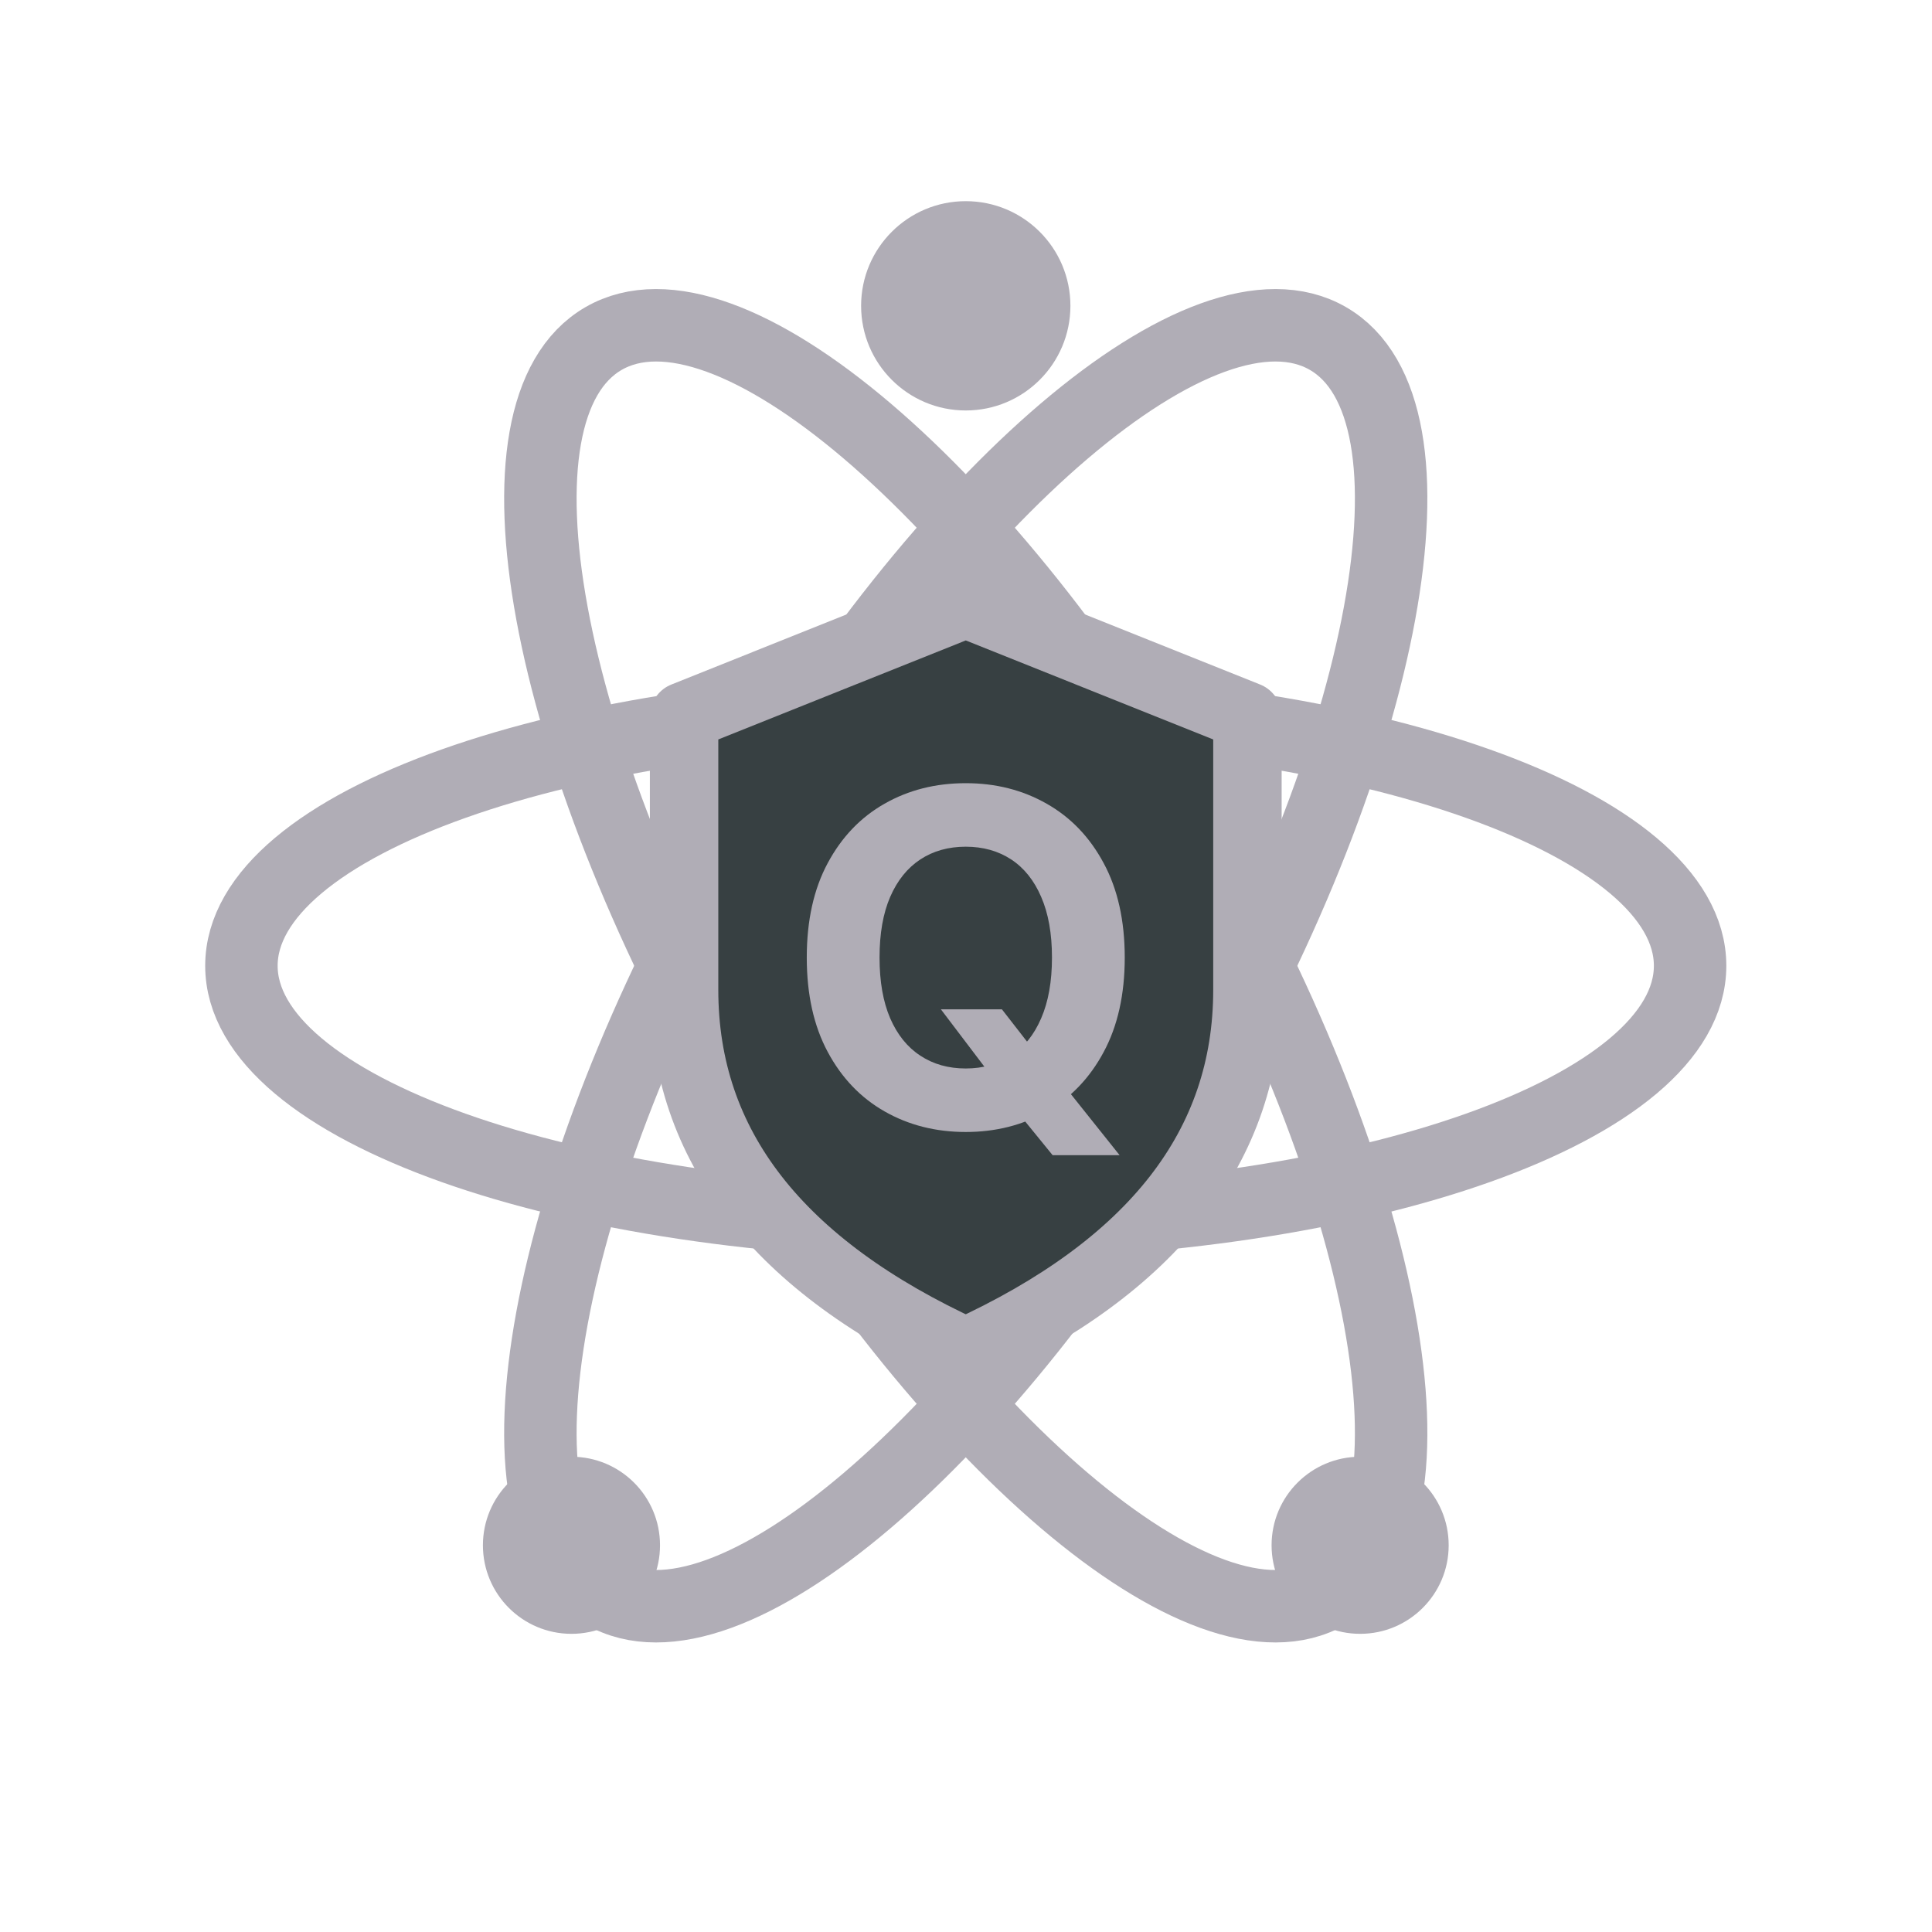
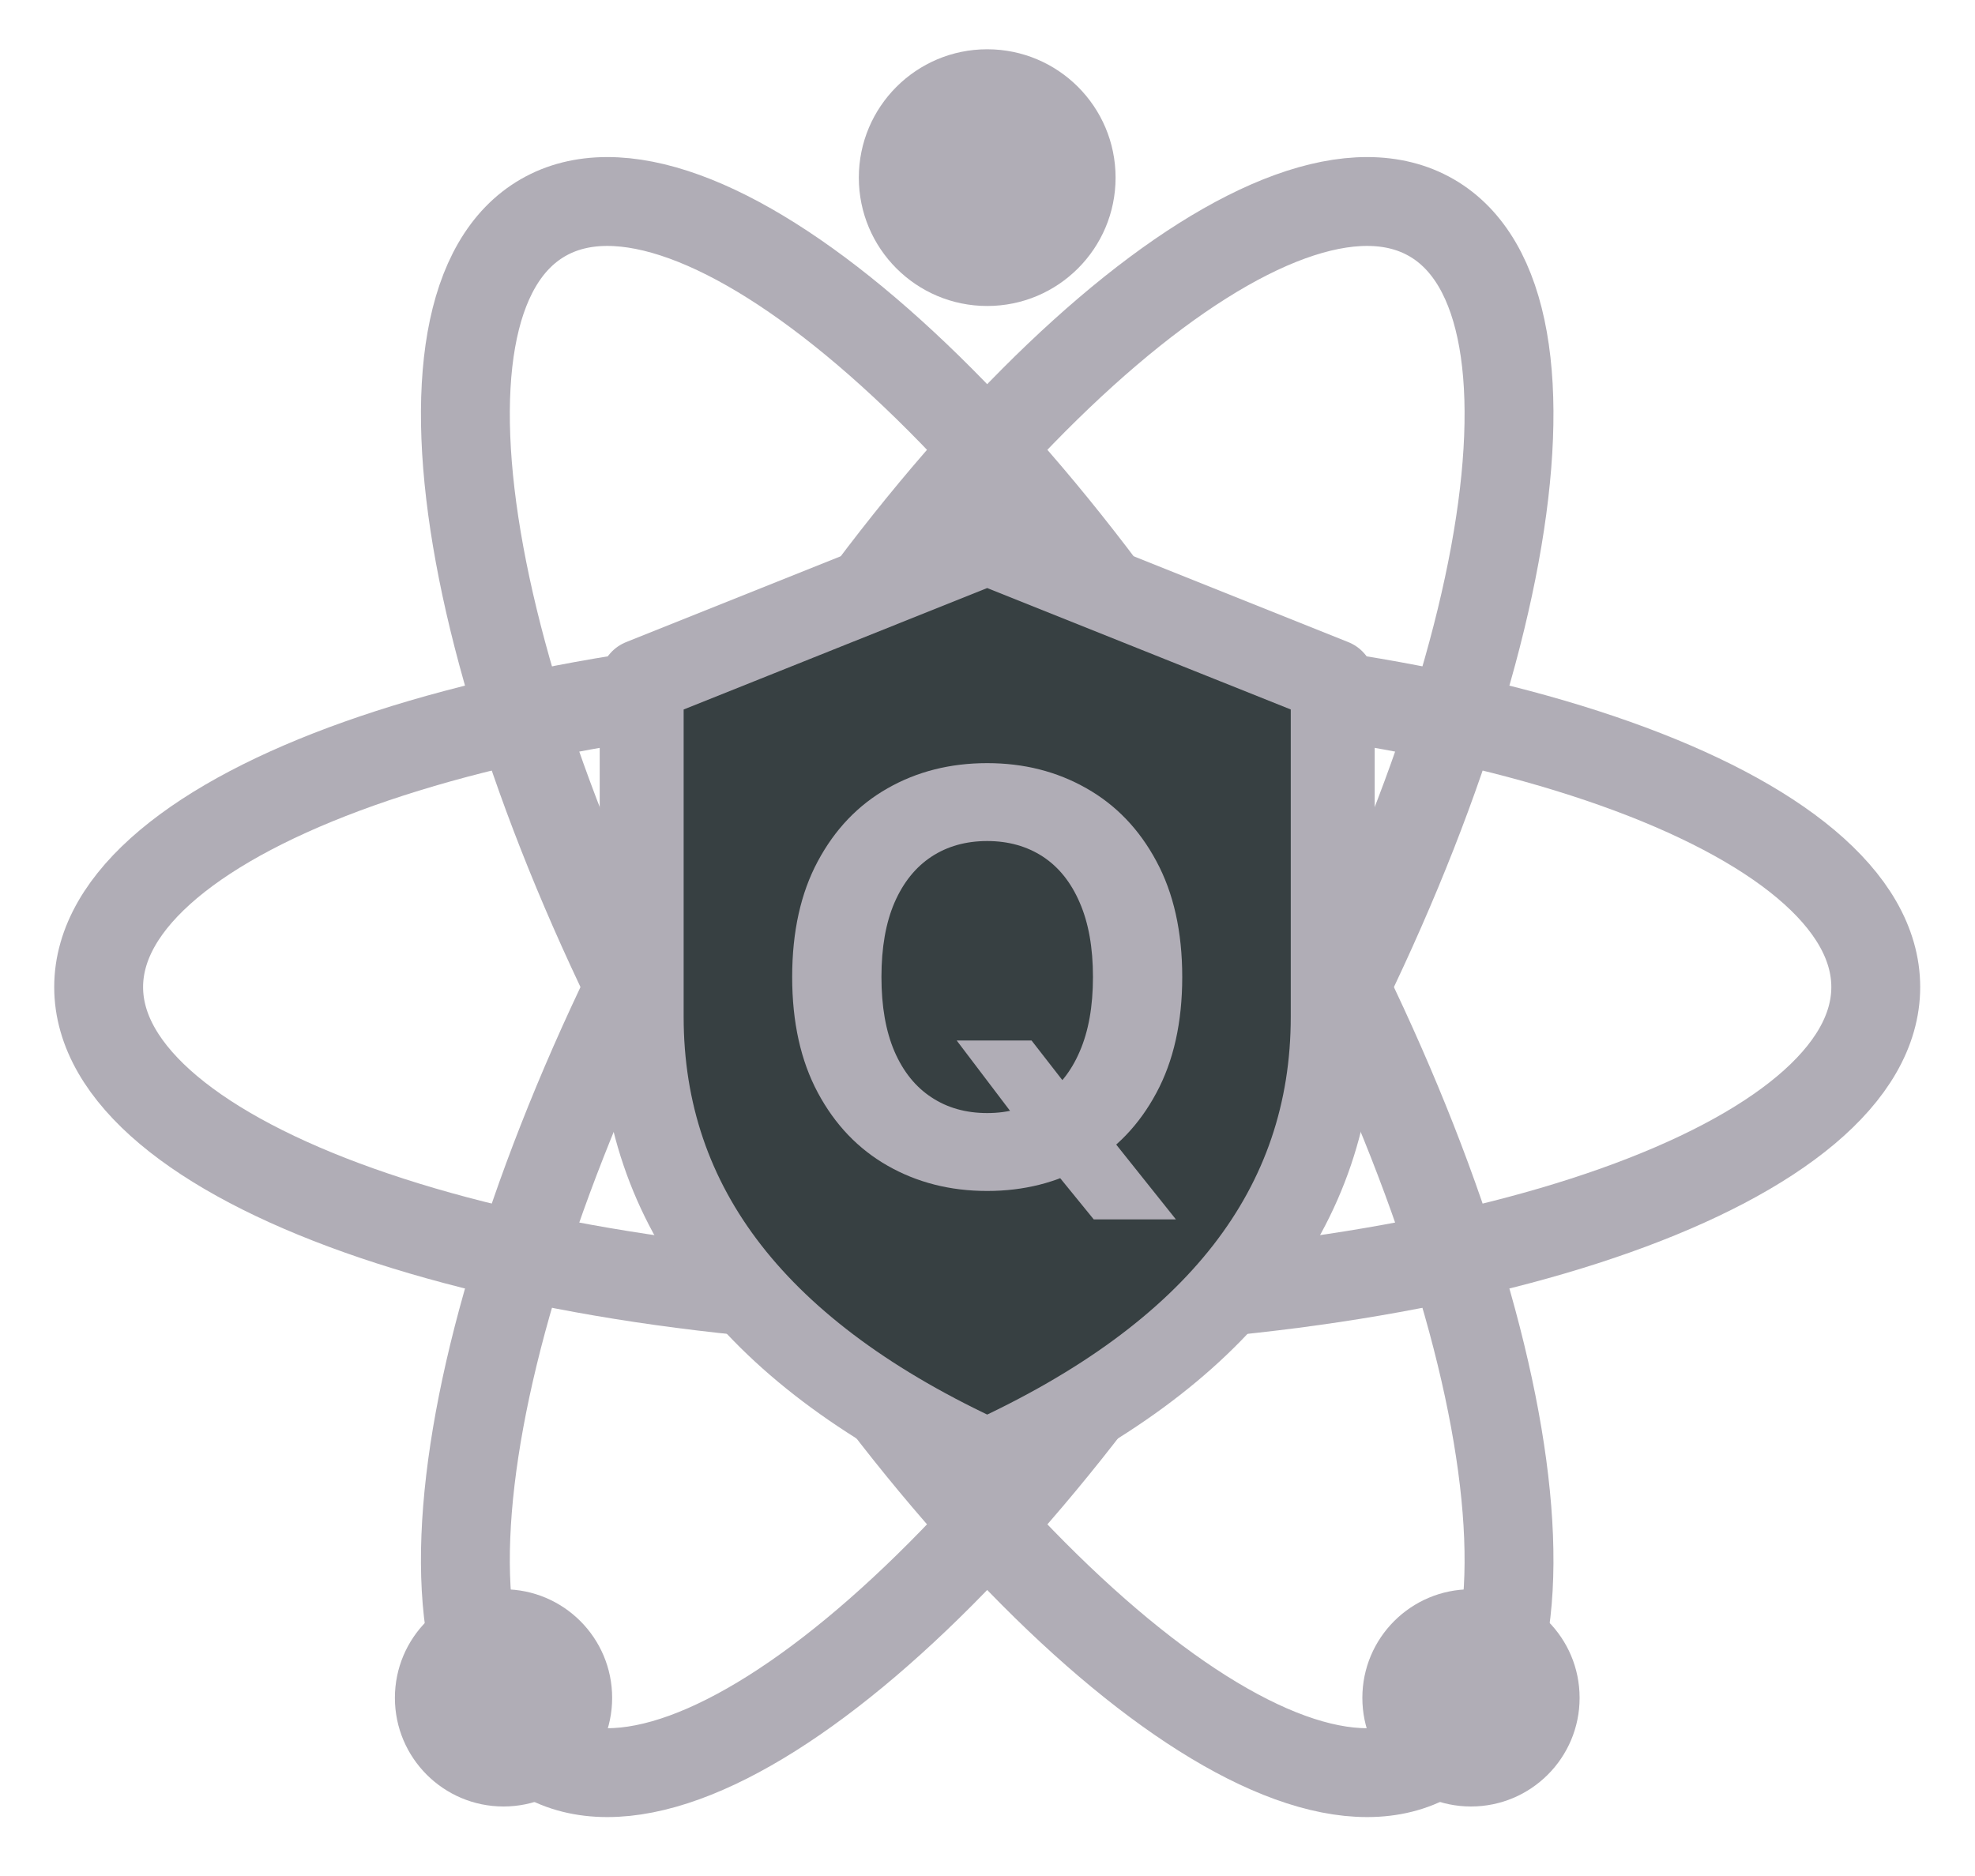
- <svg xmlns="http://www.w3.org/2000/svg" width="24" height="24" viewBox="0 0 24 24" fill="none">
-   <path d="M11.997 15.196C16.966 15.196 20.995 13.764 20.995 11.997C20.995 10.23 16.966 8.798 11.997 8.798C7.028 8.798 2.999 10.23 2.999 11.997C2.999 13.764 7.028 15.196 11.997 15.196Z" stroke="#B0ADB6" stroke-width="0.9" stroke-linecap="round" />
-   <path d="M9.226 13.597C11.711 17.9 14.966 20.673 16.496 19.789C18.026 18.906 17.252 14.701 14.768 10.398C12.283 6.094 9.028 3.321 7.498 4.205C5.968 5.088 6.742 9.293 9.226 13.597Z" stroke="#B0ADB6" stroke-width="0.9" stroke-linecap="round" />
-   <path d="M14.768 13.597C17.252 9.293 18.026 5.088 16.496 4.205C14.966 3.321 11.711 6.094 9.226 10.397C6.742 14.701 5.968 18.906 7.498 19.789C9.028 20.673 12.283 17.9 14.768 13.597Z" stroke="#B0ADB6" stroke-width="0.9" stroke-linecap="round" />
-   <path d="M11.997 5.099C12.715 5.099 13.297 4.517 13.297 3.799C13.297 3.081 12.715 2.499 11.997 2.499C11.279 2.499 10.697 3.081 10.697 3.799C10.697 4.517 11.279 5.099 11.997 5.099Z" fill="#B0ADB6" />
-   <path d="M7.099 20.296C7.706 20.296 8.199 19.803 8.199 19.196C8.199 18.588 7.706 18.096 7.099 18.096C6.491 18.096 5.999 18.588 5.999 19.196C5.999 19.803 6.491 20.296 7.099 20.296Z" fill="#B0ADB6" />
-   <path d="M16.896 20.296C17.504 20.296 17.996 19.803 17.996 19.196C17.996 18.588 17.504 18.096 16.896 18.096C16.289 18.096 15.796 18.588 15.796 19.196C15.796 19.803 16.289 20.296 16.896 20.296Z" fill="#B0ADB6" />
-   <path d="M11.997 7.498L15.496 8.898V12.297C15.496 14.23 14.33 15.729 11.997 16.796C9.664 15.729 8.498 14.23 8.498 12.297V8.898L11.997 7.498Z" fill="#374042" />
-   <path d="M11.997 7.498L15.496 8.898V12.297C15.496 14.23 14.33 15.729 11.997 16.796C9.664 15.729 8.498 14.23 8.498 12.297V8.898L11.997 7.498Z" stroke="#B0ADB6" stroke-width="0.85" stroke-linejoin="round" />
-   <path d="M11.688 12.538H12.446L12.827 13.028L13.201 13.464L13.908 14.35H13.076L12.59 13.753L12.341 13.399L11.688 12.538ZM13.972 11.895C13.972 12.355 13.884 12.746 13.71 13.069C13.537 13.392 13.301 13.638 13.002 13.808C12.704 13.977 12.369 14.062 11.997 14.062C11.622 14.062 11.286 13.976 10.988 13.806C10.69 13.636 10.455 13.39 10.282 13.067C10.109 12.744 10.022 12.354 10.022 11.895C10.022 11.435 10.109 11.044 10.282 10.722C10.455 10.399 10.69 10.153 10.988 9.984C11.286 9.814 11.622 9.729 11.997 9.729C12.369 9.729 12.704 9.814 13.002 9.984C13.301 10.153 13.537 10.399 13.71 10.722C13.884 11.044 13.972 11.435 13.972 11.895ZM13.068 11.895C13.068 11.597 13.023 11.346 12.934 11.142C12.846 10.937 12.722 10.782 12.561 10.676C12.4 10.571 12.212 10.518 11.997 10.518C11.781 10.518 11.593 10.571 11.433 10.676C11.272 10.782 11.147 10.937 11.058 11.142C10.97 11.346 10.926 11.597 10.926 11.895C10.926 12.193 10.97 12.444 11.058 12.649C11.147 12.854 11.272 13.009 11.433 13.114C11.593 13.22 11.781 13.273 11.997 13.273C12.212 13.273 12.4 13.22 12.561 13.114C12.722 13.009 12.846 12.854 12.934 12.649C13.023 12.444 13.068 12.193 13.068 11.895Z" fill="#B0ADB6" />
+ <svg xmlns="http://www.w3.org/2000/svg" width="20" height="19" viewBox="0 0 20 19">
+   <path id="Path" fill="none" stroke="#b0adb6" stroke-width="0.9" stroke-linecap="round" d="M 9.997 13.196 C 14.966 13.196 18.995 11.764 18.995 9.997 C 18.995 8.23 14.966 6.798 9.997 6.798 C 5.028 6.798 0.999 8.23 0.999 9.997 C 0.999 11.764 5.028 13.196 9.997 13.196 Z" />
+   <path id="path1" fill="none" stroke="#b0adb6" stroke-width="0.9" stroke-linecap="round" d="M 7.226 11.597 C 9.711 15.9 12.966 18.673 14.496 17.789 C 16.026 16.906 15.252 12.701 12.768 8.398 C 10.283 4.094 7.028 1.321 5.498 2.205 C 3.968 3.088 4.742 7.293 7.226 11.597 Z" />
+   <path id="path2" fill="none" stroke="#b0adb6" stroke-width="0.9" stroke-linecap="round" d="M 12.768 11.597 C 15.252 7.293 16.026 3.088 14.496 2.205 C 12.966 1.321 9.711 4.094 7.226 8.397 C 4.742 12.701 3.968 16.906 5.498 17.789 C 7.028 18.673 10.283 15.9 12.768 11.597 Z" />
+   <path id="path3" fill="#b0adb6" stroke="none" d="M 9.997 3.099 C 10.715 3.099 11.297 2.517 11.297 1.799 C 11.297 1.081 10.715 0.499 9.997 0.499 C 9.279 0.499 8.697 1.081 8.697 1.799 C 8.697 2.517 9.279 3.099 9.997 3.099 Z" />
+   <path id="path4" fill="#b0adb6" stroke="none" d="M 5.099 18.296 C 5.706 18.296 6.199 17.803 6.199 17.196 C 6.199 16.588 5.706 16.096 5.099 16.096 C 4.491 16.096 3.999 16.588 3.999 17.196 C 3.999 17.803 4.491 18.296 5.099 18.296 Z" />
+   <path id="path5" fill="#b0adb6" stroke="none" d="M 14.896 18.296 C 15.504 18.296 15.996 17.803 15.996 17.196 C 15.996 16.588 15.504 16.096 14.896 16.096 C 14.289 16.096 13.796 16.588 13.796 17.196 C 13.796 17.803 14.289 18.296 14.896 18.296 Z" />
+   <path id="path6" fill="#374042" stroke="none" d="M 9.997 5.498 L 13.496 6.898 L 13.496 10.297 C 13.496 12.23 12.33 13.729 9.997 14.796 C 7.664 13.729 6.498 12.23 6.498 10.297 L 6.498 6.898 L 9.997 5.498 Z" />
+   <path id="path7" fill="none" stroke="#b0adb6" stroke-width="0.85" stroke-linejoin="round" d="M 9.997 5.498 L 13.496 6.898 L 13.496 10.297 C 13.496 12.23 12.33 13.729 9.997 14.796 C 7.664 13.729 6.498 12.23 6.498 10.297 L 6.498 6.898 L 9.997 5.498 Z" />
+   <path id="path8" fill="#b0adb6" stroke="none" d="M 9.688 10.538 L 10.446 10.538 L 10.827 11.028 L 11.201 11.464 L 11.908 12.35 L 11.076 12.35 L 10.59 11.753 L 10.341 11.399 L 9.688 10.538 Z M 11.972 9.895 C 11.972 10.355 11.884 10.746 11.71 11.069 C 11.537 11.392 11.301 11.638 11.002 11.808 C 10.704 11.977 10.369 12.062 9.997 12.062 C 9.622 12.062 9.286 11.976 8.988 11.806 C 8.69 11.636 8.455 11.39 8.282 11.067 C 8.109 10.744 8.022 10.354 8.022 9.895 C 8.022 9.435 8.109 9.044 8.282 8.722 C 8.455 8.399 8.69 8.153 8.988 7.984 C 9.286 7.814 9.622 7.729 9.997 7.729 C 10.369 7.729 10.704 7.814 11.002 7.984 C 11.301 8.153 11.537 8.399 11.71 8.722 C 11.884 9.044 11.972 9.435 11.972 9.895 Z M 11.068 9.895 C 11.068 9.597 11.023 9.346 10.934 9.142 C 10.846 8.937 10.722 8.782 10.561 8.676 C 10.4 8.571 10.212 8.518 9.997 8.518 C 9.781 8.518 9.593 8.571 9.433 8.676 C 9.272 8.782 9.147 8.937 9.058 9.142 C 8.97 9.346 8.926 9.597 8.926 9.895 C 8.926 10.193 8.97 10.444 9.058 10.649 C 9.147 10.854 9.272 11.009 9.433 11.114 C 9.593 11.22 9.781 11.273 9.997 11.273 C 10.212 11.273 10.4 11.22 10.561 11.114 C 10.722 11.009 10.846 10.854 10.934 10.649 C 11.023 10.444 11.068 10.193 11.068 9.895 Z" />
</svg>
